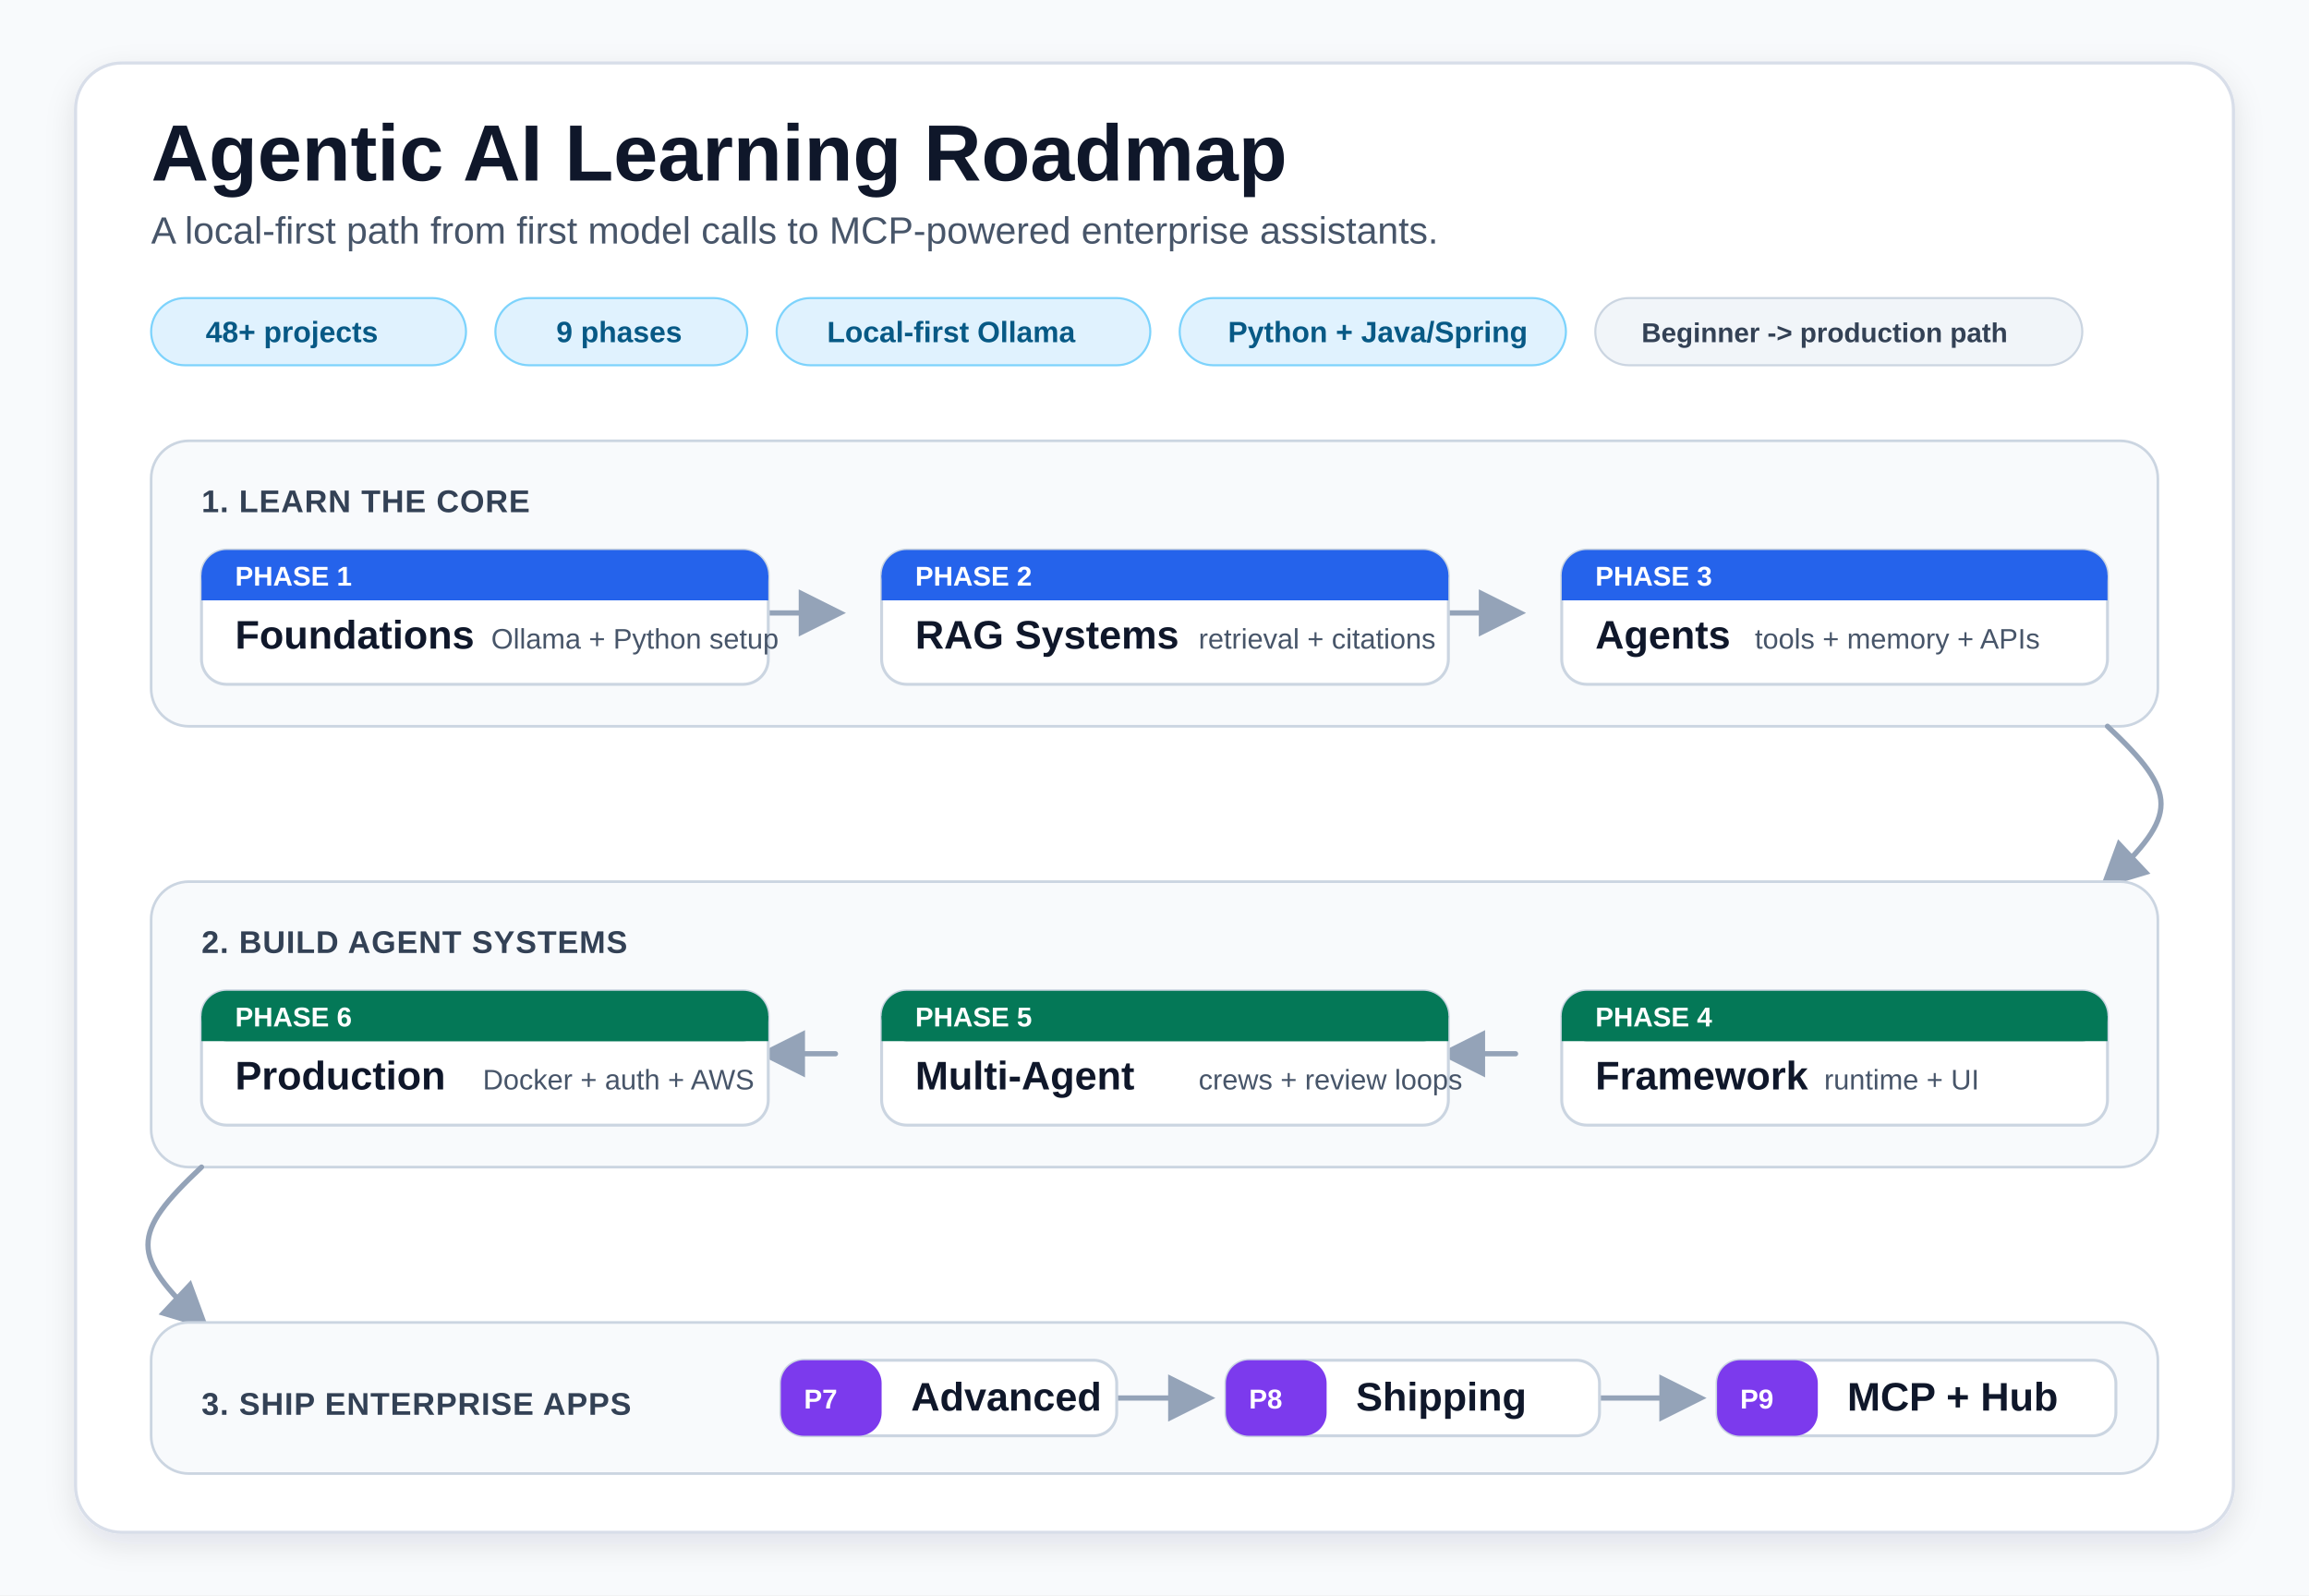
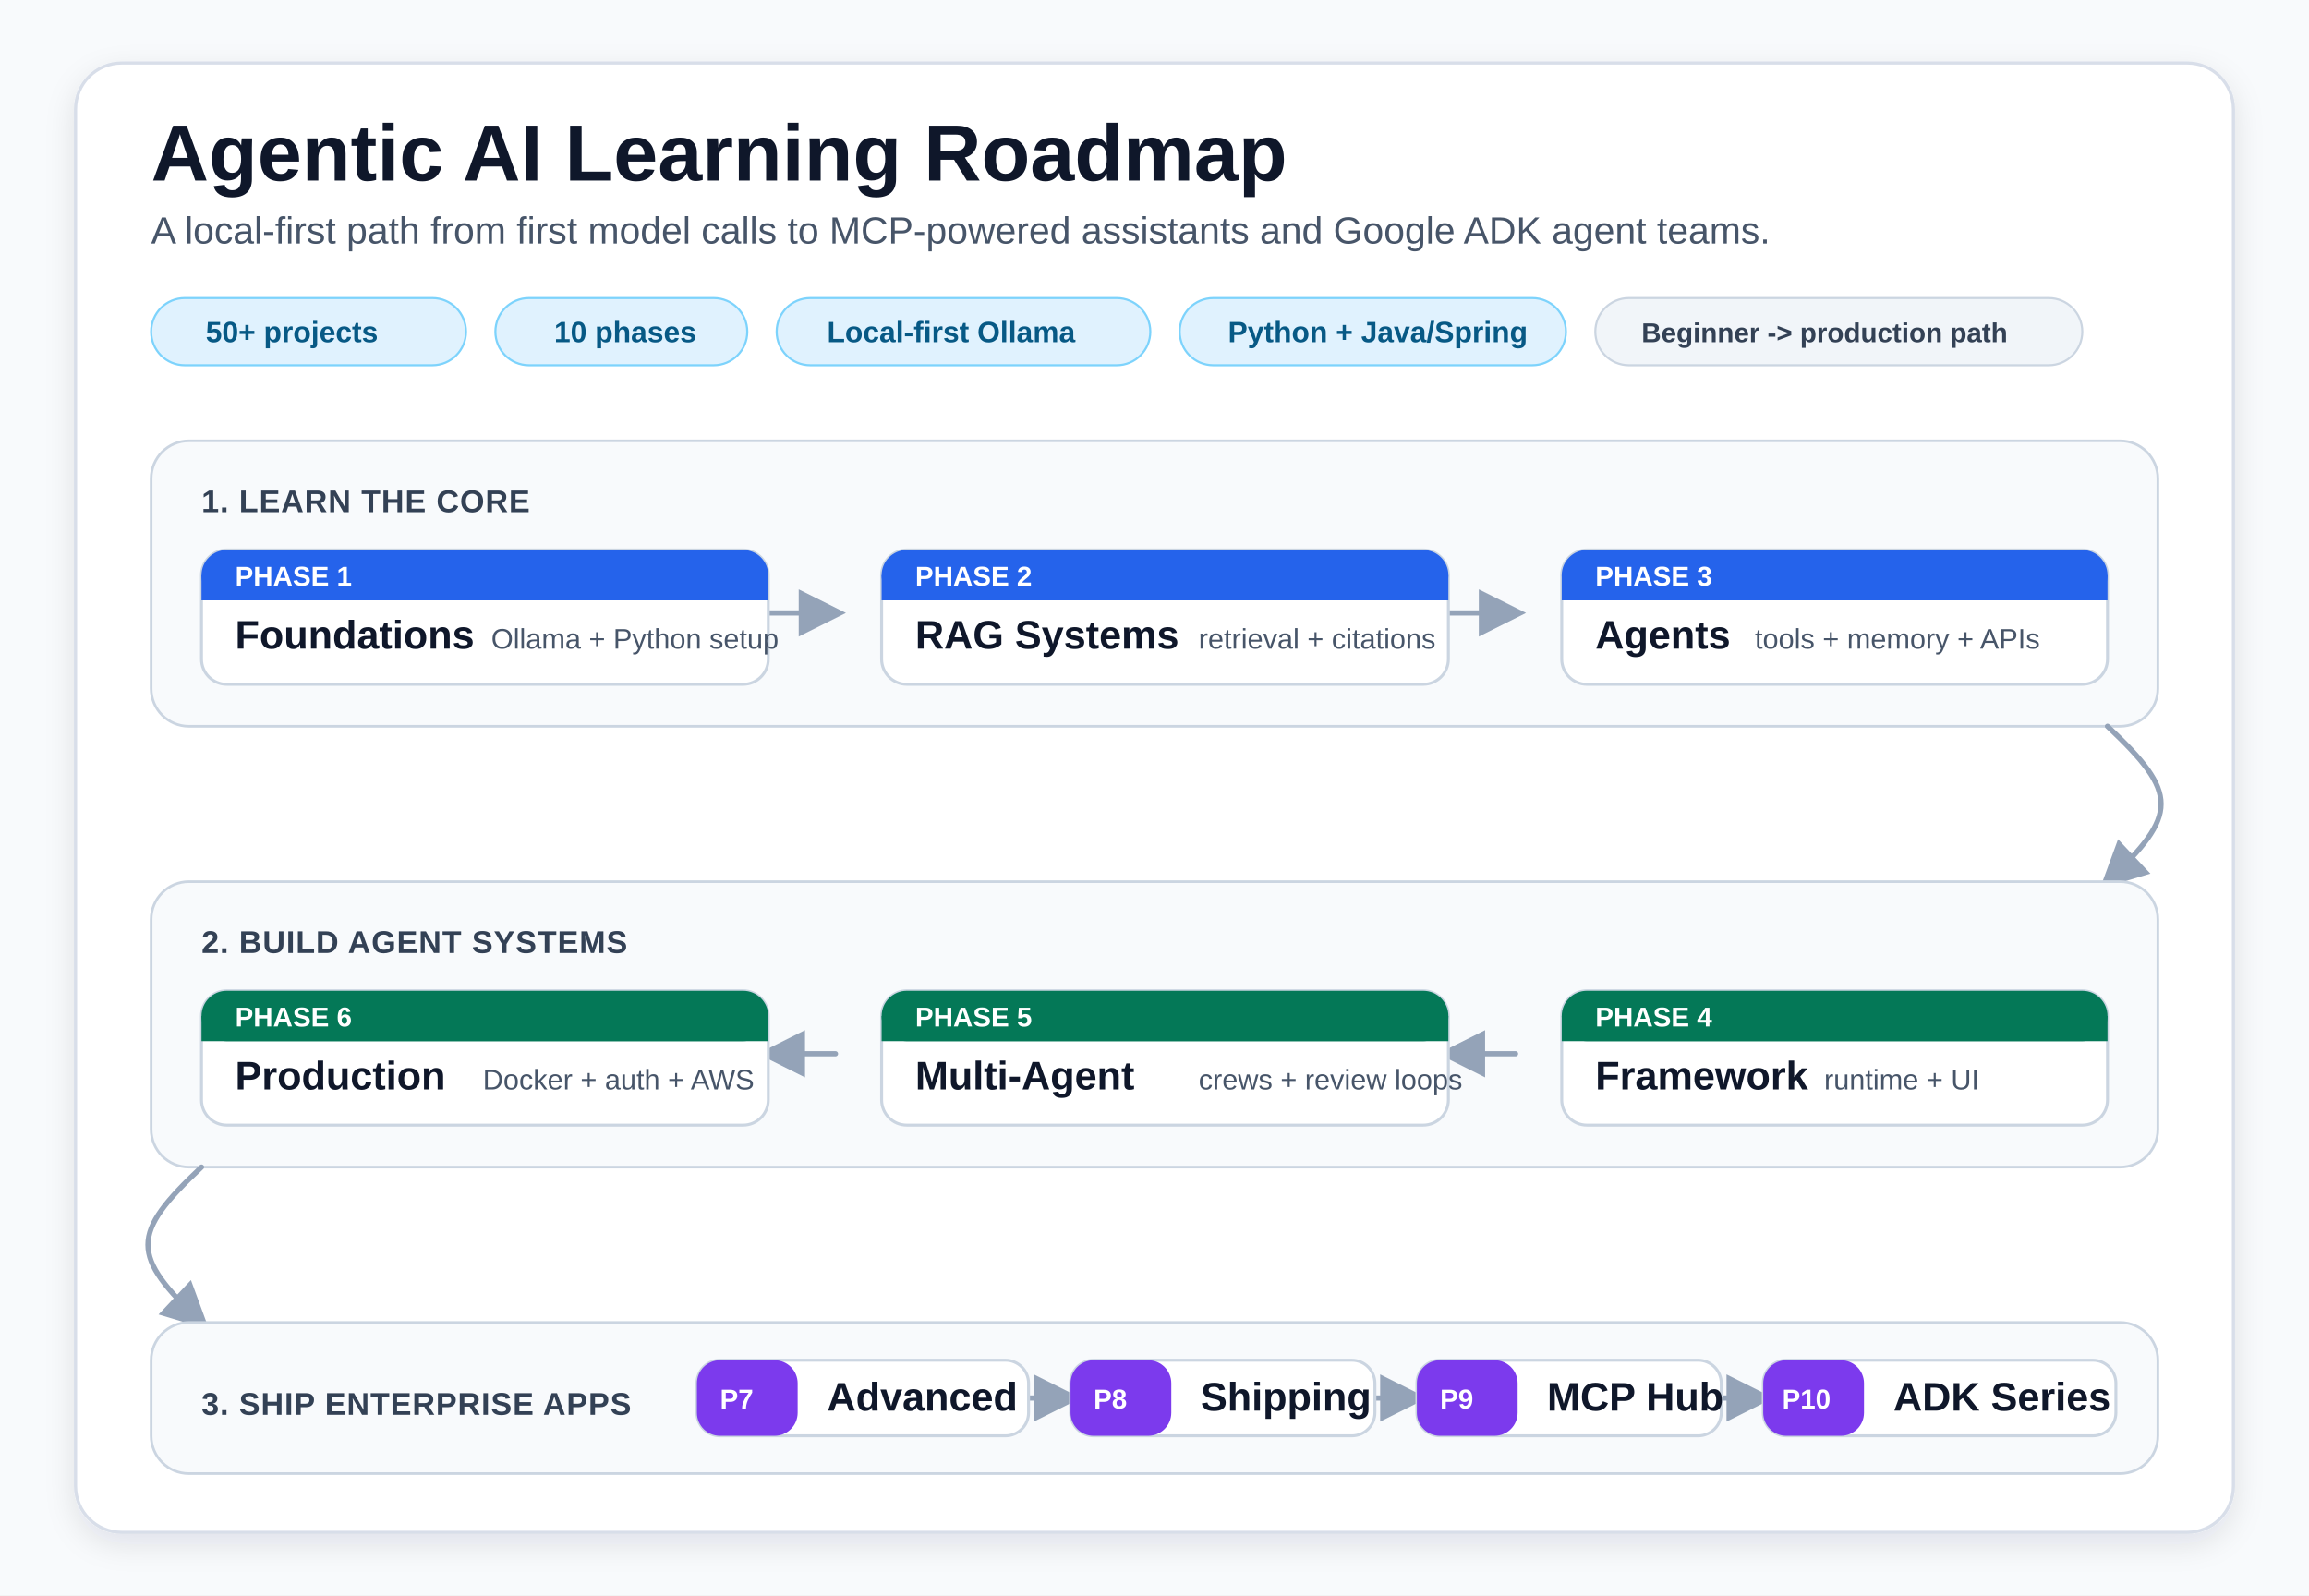
<svg xmlns="http://www.w3.org/2000/svg" width="1100" height="760" viewBox="0 0 1100 760" role="img" aria-labelledby="title desc">
  <defs>
    <style>
      .bg { fill: #f8fafc; }
      .panel { fill: #ffffff; stroke: #d8dee9; stroke-width: 1.5; }
      .title { fill: #0f172a; font: 700 38px Arial, Helvetica, sans-serif; }
      .subtitle { fill: #475569; font: 400 18px Arial, Helvetica, sans-serif; }
      .pill { fill: #e0f2fe; stroke: #7dd3fc; stroke-width: 1; }
      .pill-text { fill: #075985; font: 700 14px Arial, Helvetica, sans-serif; }
      .stage-title { fill: #334155; font: 700 15px Arial, Helvetica, sans-serif; letter-spacing: .4px; }
      .stage-box { fill: #f8fafc; stroke: #cbd5e1; stroke-width: 1.25; }
      .card { fill: #ffffff; stroke: #cbd5e1; stroke-width: 1.4; }
      .card-top-a { fill: #2563eb; }
      .card-top-b { fill: #047857; }
      .card-top-c { fill: #7c3aed; }
      .phase { fill: #ffffff; font: 700 13px Arial, Helvetica, sans-serif; }
      .card-title { fill: #0f172a; font: 700 19px Arial, Helvetica, sans-serif; }
      .card-copy { fill: #475569; font: 400 13.5px Arial, Helvetica, sans-serif; }
      .connector { stroke: #94a3b8; stroke-width: 2.5; fill: none; stroke-linecap: round; stroke-linejoin: round; }
      .checkpoint { fill: #f1f5f9; stroke: #cbd5e1; stroke-width: 1; }
      .checkpoint-text { fill: #334155; font: 700 13px Arial, Helvetica, sans-serif; }
    </style>
    <marker id="arrowhead" markerWidth="9" markerHeight="9" refX="7" refY="4.5" orient="auto">
      <path d="M 0 0 L 9 4.5 L 0 9 z" fill="#94a3b8" />
    </marker>
    <filter id="softShadow" x="-10%" y="-10%" width="120%" height="120%">
      <feDropShadow dx="0" dy="5" stdDeviation="7" flood-color="#0f172a" flood-opacity="0.10" />
    </filter>
  </defs>
  <rect class="bg" width="1100" height="760" />
  <rect class="panel" x="36" y="30" width="1028" height="700" rx="22" filter="url(#softShadow)" />
  <text class="title" x="72" y="86">Agentic AI Learning Roadmap</text>
-   <text class="subtitle" x="72" y="116">A local-first path from first model calls to MCP-powered enterprise assistants.</text>
+   <text class="subtitle" x="72" y="116">A local-first path from first model calls to MCP-powered assistants and Google ADK agent teams.</text>
  <rect class="pill" x="72" y="142" width="150" height="32" rx="16" />
-   <text class="pill-text" x="98" y="163">48+ projects</text>
+   <text class="pill-text" x="98" y="163">50+ projects</text>
  <rect class="pill" x="236" y="142" width="120" height="32" rx="16" />
-   <text class="pill-text" x="265" y="163">9 phases</text>
+   <text class="pill-text" x="264" y="163">10 phases</text>
  <rect class="pill" x="370" y="142" width="178" height="32" rx="16" />
  <text class="pill-text" x="394" y="163">Local-first Ollama</text>
  <rect class="pill" x="562" y="142" width="184" height="32" rx="16" />
  <text class="pill-text" x="585" y="163">Python + Java/Spring</text>
  <rect class="checkpoint" x="760" y="142" width="232" height="32" rx="16" />
  <text class="checkpoint-text" x="782" y="163">Beginner -&gt; production path</text>
  <g transform="translate(72 210)">
    <rect class="stage-box" width="956" height="136" rx="18" />
    <text class="stage-title" x="24" y="34">1. LEARN THE CORE</text>
    <path class="connector" d="M 294 82 H 326" marker-end="url(#arrowhead)" />
    <path class="connector" d="M 618 82 H 650" marker-end="url(#arrowhead)" />
    <g transform="translate(24 52)">
      <rect class="card" width="270" height="64" rx="12" />
      <rect class="card-top-a" width="270" height="24" rx="12" />
      <path class="card-top-a" d="M0 12 H270 V24 H0 Z" />
      <text class="phase" x="16" y="17">PHASE 1</text>
      <text class="card-title" x="16" y="47">Foundations</text>
      <text class="card-copy" x="138" y="47">Ollama + Python setup</text>
    </g>
    <g transform="translate(348 52)">
      <rect class="card" width="270" height="64" rx="12" />
      <rect class="card-top-a" width="270" height="24" rx="12" />
      <path class="card-top-a" d="M0 12 H270 V24 H0 Z" />
      <text class="phase" x="16" y="17">PHASE 2</text>
      <text class="card-title" x="16" y="47">RAG Systems</text>
      <text class="card-copy" x="151" y="47">retrieval + citations</text>
    </g>
    <g transform="translate(672 52)">
      <rect class="card" width="260" height="64" rx="12" />
      <rect class="card-top-a" width="260" height="24" rx="12" />
      <path class="card-top-a" d="M0 12 H260 V24 H0 Z" />
      <text class="phase" x="16" y="17">PHASE 3</text>
      <text class="card-title" x="16" y="47">Agents</text>
      <text class="card-copy" x="92" y="47">tools + memory + APIs</text>
    </g>
  </g>
  <path class="connector" d="M 1004 346 C 1038 378 1038 388 1004 420" marker-end="url(#arrowhead)" />
  <g transform="translate(72 420)">
    <rect class="stage-box" width="956" height="136" rx="18" />
    <text class="stage-title" x="24" y="34">2. BUILD AGENT SYSTEMS</text>
    <path class="connector" d="M 650 82 H 618" marker-end="url(#arrowhead)" />
    <path class="connector" d="M 326 82 H 294" marker-end="url(#arrowhead)" />
    <g transform="translate(672 52)">
      <rect class="card" width="260" height="64" rx="12" />
      <rect class="card-top-b" width="260" height="24" rx="12" />
      <path class="card-top-b" d="M0 12 H260 V24 H0 Z" />
      <text class="phase" x="16" y="17">PHASE 4</text>
      <text class="card-title" x="16" y="47">Framework</text>
      <text class="card-copy" x="125" y="47">runtime + UI</text>
    </g>
    <g transform="translate(348 52)">
      <rect class="card" width="270" height="64" rx="12" />
      <rect class="card-top-b" width="270" height="24" rx="12" />
      <path class="card-top-b" d="M0 12 H270 V24 H0 Z" />
      <text class="phase" x="16" y="17">PHASE 5</text>
      <text class="card-title" x="16" y="47">Multi-Agent</text>
      <text class="card-copy" x="151" y="47">crews + review loops</text>
    </g>
    <g transform="translate(24 52)">
      <rect class="card" width="270" height="64" rx="12" />
      <rect class="card-top-b" width="270" height="24" rx="12" />
      <path class="card-top-b" d="M0 12 H270 V24 H0 Z" />
      <text class="phase" x="16" y="17">PHASE 6</text>
      <text class="card-title" x="16" y="47">Production</text>
      <text class="card-copy" x="134" y="47">Docker + auth + AWS</text>
    </g>
  </g>
  <path class="connector" d="M 96 556 C 62 588 62 598 96 630" marker-end="url(#arrowhead)" />
  <g transform="translate(72 630)">
    <rect class="stage-box" width="956" height="72" rx="18" />
    <text class="stage-title" x="24" y="44">3. SHIP ENTERPRISE APPS</text>
-     <path class="connector" d="M 460 36 H 502" marker-end="url(#arrowhead)" />
-     <path class="connector" d="M 690 36 H 736" marker-end="url(#arrowhead)" />
-     <g transform="translate(300 18)">
-       <rect class="card" width="160" height="36" rx="11" />
+     <path class="connector" d="M 418 36 H 438" marker-end="url(#arrowhead)" />
+     <path class="connector" d="M 583 36 H 603" marker-end="url(#arrowhead)" />
+     <path class="connector" d="M 748 36 H 768" marker-end="url(#arrowhead)" />
+     <g transform="translate(260 18)">
+       <rect class="card" width="158" height="36" rx="11" />
      <rect class="card-top-c" width="48" height="36" rx="11" />
      <text class="phase" x="11" y="23">P7</text>
      <text class="card-title" x="62" y="24">Advanced</text>
    </g>
-     <g transform="translate(512 18)">
-       <rect class="card" width="178" height="36" rx="11" />
+     <g transform="translate(438 18)">
+       <rect class="card" width="145" height="36" rx="11" />
      <rect class="card-top-c" width="48" height="36" rx="11" />
      <text class="phase" x="11" y="23">P8</text>
      <text class="card-title" x="62" y="24">Shipping</text>
    </g>
-     <g transform="translate(746 18)">
-       <rect class="card" width="190" height="36" rx="11" />
+     <g transform="translate(603 18)">
+       <rect class="card" width="145" height="36" rx="11" />
      <rect class="card-top-c" width="48" height="36" rx="11" />
      <text class="phase" x="11" y="23">P9</text>
-       <text class="card-title" x="62" y="24">MCP + Hub</text>
+       <text class="card-title" x="62" y="24">MCP Hub</text>
+     </g>
+     <g transform="translate(768 18)">
+       <rect class="card" width="168" height="36" rx="11" />
+       <rect class="card-top-c" width="48" height="36" rx="11" />
+       <text class="phase" x="9" y="23">P10</text>
+       <text class="card-title" x="62" y="24">ADK Series</text>
    </g>
  </g>
</svg>
